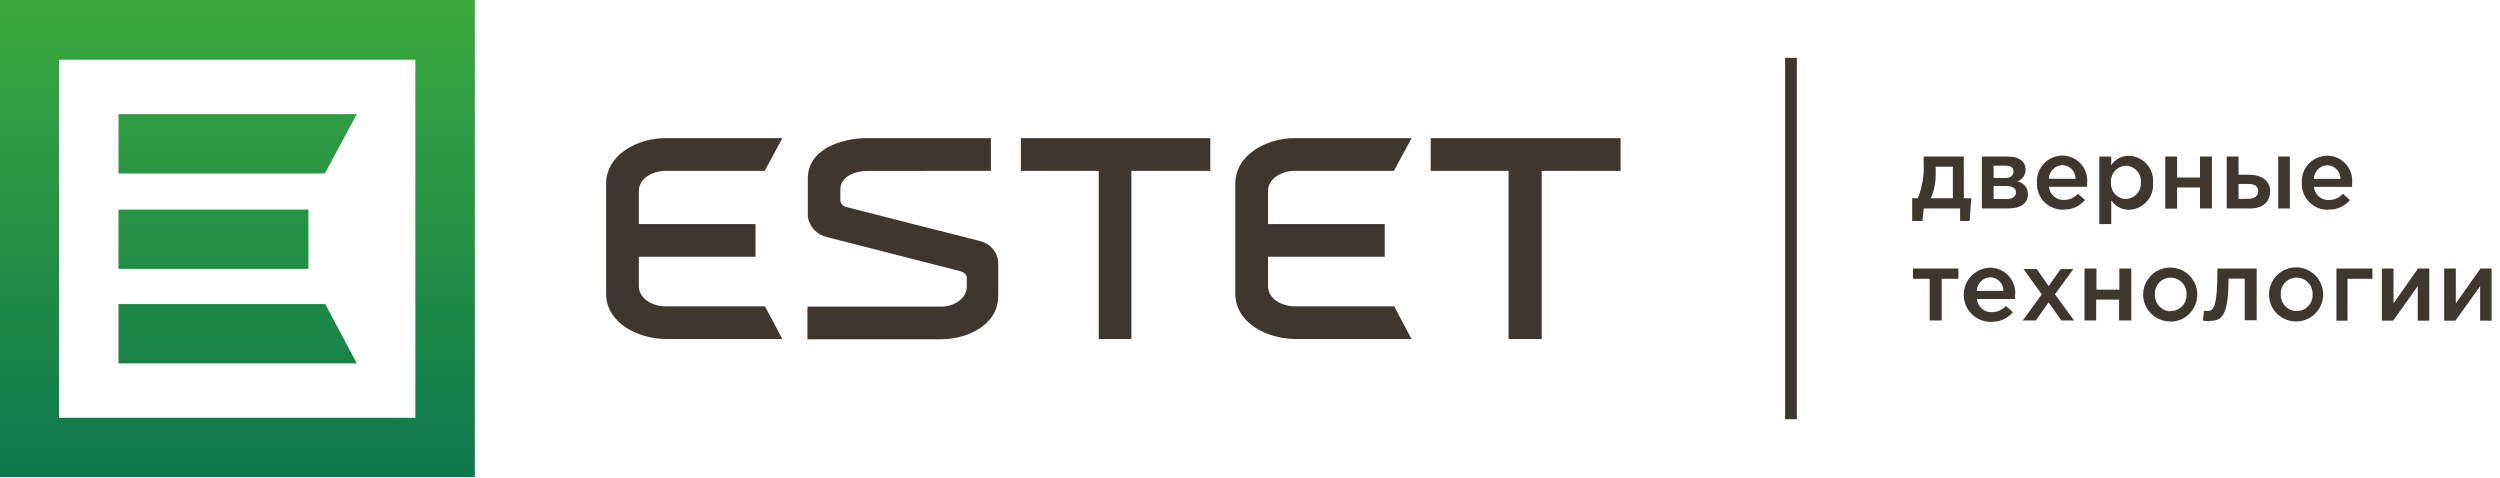
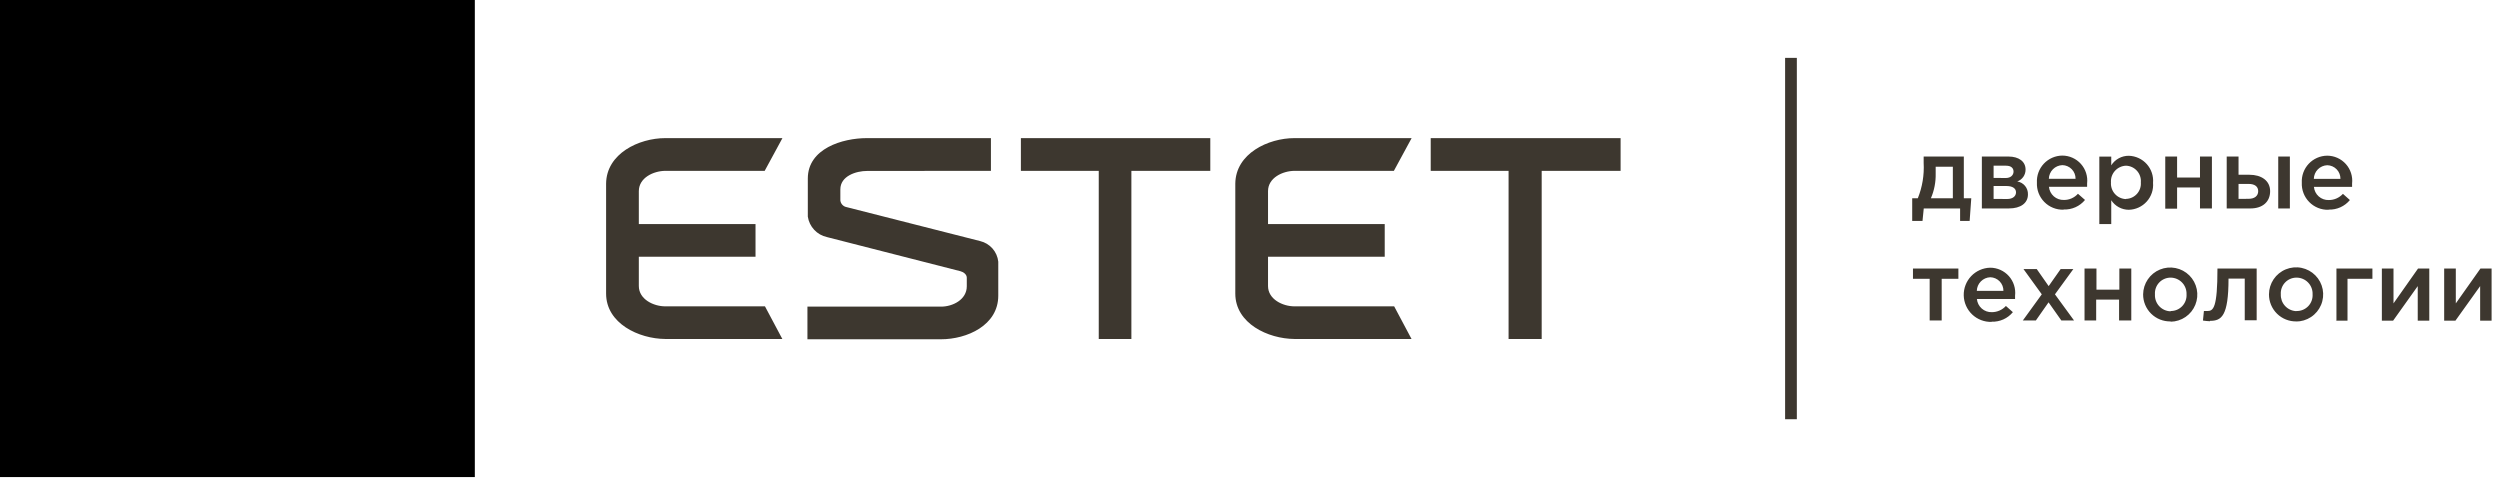
<svg xmlns="http://www.w3.org/2000/svg" width="262" height="50" viewBox="0 0 262 50" fill="none">
  <path d="M145.119 26.905V23.485H132.889V20.035C132.889 18.625 134.429 17.915 135.659 17.905H146.079L147.939 14.475H135.659C132.899 14.475 129.489 16.095 129.459 19.245V30.765C129.459 33.905 132.899 35.505 135.659 35.525H147.929L146.109 32.105H135.659C134.429 32.105 132.889 31.365 132.889 29.975V26.905H145.119ZM118.569 35.525V17.905H126.839V14.475H106.989V17.905H115.149V35.525H118.569ZM161.569 35.525V17.905H169.839V14.475H149.939V17.905H158.099V35.525H161.569ZM103.849 17.905V14.475H90.849C88.279 14.475 84.659 15.575 84.659 18.705V22.705C84.737 23.222 84.971 23.703 85.328 24.085C85.684 24.467 86.149 24.732 86.659 24.845L100.659 28.425C100.969 28.505 101.319 28.755 101.319 29.105V30.005C101.319 31.395 99.859 32.135 98.619 32.135H84.619V35.555H98.619C101.329 35.555 104.619 34.105 104.619 30.985V27.425C104.565 26.913 104.353 26.43 104.013 26.043C103.672 25.656 103.22 25.384 102.719 25.265L88.719 21.705C88.55 21.674 88.395 21.589 88.278 21.463C88.161 21.337 88.088 21.176 88.069 21.005V19.845C88.069 18.445 89.719 17.915 90.869 17.915L103.849 17.905ZM79.179 26.905V23.485H66.949V20.035C66.949 18.625 68.489 17.915 69.719 17.905H80.139L81.999 14.475H69.719C66.959 14.475 63.549 16.095 63.519 19.245V30.765C63.519 33.905 66.959 35.505 69.719 35.525H81.989L80.169 32.105H69.719C68.489 32.105 66.949 31.365 66.949 29.975V26.905H79.179Z" fill="#3D372F" />
  <path d="M200.479 23.155H201.479L201.609 21.845H205.419V23.155H206.419L206.589 20.775H205.809V16.405H201.599V17.075C201.669 18.338 201.461 19.601 200.989 20.775H200.399V23.155H200.479ZM202.229 33.585H203.489V29.215H205.239V28.145H200.479V29.215H202.229V33.585ZM208.729 33.715C209.151 33.729 209.57 33.646 209.955 33.473C210.34 33.3 210.68 33.04 210.949 32.715L210.219 32.065C210.032 32.269 209.805 32.432 209.552 32.544C209.299 32.656 209.026 32.714 208.749 32.715C208.36 32.729 207.981 32.594 207.689 32.338C207.397 32.081 207.215 31.722 207.179 31.335H211.179C211.179 31.265 211.179 31.065 211.179 30.985C211.221 30.617 211.185 30.244 211.073 29.891C210.962 29.538 210.776 29.212 210.53 28.936C210.284 28.659 209.982 28.438 209.644 28.286C209.306 28.134 208.939 28.055 208.569 28.055C207.816 28.074 207.101 28.391 206.581 28.936C206.062 29.482 205.78 30.212 205.799 30.965C205.818 31.718 206.135 32.433 206.68 32.953C207.226 33.472 207.956 33.754 208.709 33.735L208.729 33.715ZM207.169 30.485C207.179 30.112 207.33 29.757 207.592 29.492C207.854 29.226 208.206 29.07 208.579 29.055C208.951 29.063 209.305 29.218 209.564 29.486C209.822 29.753 209.964 30.113 209.959 30.485H207.169ZM211.979 33.585H213.359L214.689 31.685L216.029 33.585H217.359L215.359 30.845L217.289 28.195H215.959L214.699 29.985L213.449 28.195H212.059L213.979 30.845L211.979 33.605V33.585ZM218.429 33.585H219.679V31.395H222.079V33.585H223.359V28.145H222.109V30.355H219.709V28.145H218.459V33.585H218.429ZM227.479 33.715C228.038 33.707 228.582 33.535 229.043 33.219C229.504 32.904 229.862 32.459 230.071 31.941C230.281 31.423 230.333 30.855 230.222 30.308C230.11 29.76 229.839 29.258 229.444 28.864C229.048 28.469 228.545 28.2 227.997 28.091C227.449 27.981 226.881 28.035 226.364 28.247C225.847 28.458 225.403 28.817 225.09 29.28C224.776 29.742 224.605 30.286 224.599 30.845C224.596 31.222 224.669 31.596 224.813 31.944C224.958 32.293 225.17 32.609 225.439 32.874C225.707 33.138 226.026 33.347 226.377 33.486C226.727 33.625 227.102 33.693 227.479 33.685V33.715ZM227.479 32.625C227.253 32.62 227.031 32.569 226.825 32.477C226.619 32.383 226.434 32.25 226.281 32.084C226.127 31.918 226.009 31.722 225.934 31.509C225.858 31.297 225.826 31.071 225.839 30.845C225.824 30.621 225.855 30.395 225.931 30.184C226.006 29.972 226.125 29.778 226.279 29.614C226.433 29.449 226.618 29.319 226.825 29.23C227.031 29.14 227.254 29.095 227.479 29.095C227.705 29.096 227.928 29.143 228.135 29.232C228.343 29.322 228.53 29.452 228.686 29.615C228.842 29.779 228.963 29.972 229.043 30.183C229.122 30.394 229.158 30.619 229.149 30.845C229.163 31.07 229.13 31.295 229.053 31.507C228.977 31.719 228.857 31.913 228.703 32.077C228.548 32.241 228.361 32.371 228.154 32.461C227.947 32.55 227.724 32.595 227.499 32.595L227.479 32.625ZM231.609 33.625C232.809 33.625 233.549 33.145 233.549 29.195H235.249V33.565H236.499V28.145H232.389C232.389 32.285 231.959 32.595 231.329 32.595C231.209 32.605 231.089 32.605 230.969 32.595L230.869 33.595C231.114 33.634 231.361 33.657 231.609 33.665V33.625ZM240.609 33.695C241.171 33.699 241.722 33.536 242.191 33.227C242.661 32.918 243.028 32.476 243.246 31.958C243.464 31.44 243.524 30.869 243.418 30.317C243.311 29.765 243.043 29.257 242.648 28.858C242.252 28.458 241.747 28.185 241.197 28.072C240.646 27.96 240.074 28.014 239.554 28.227C239.034 28.439 238.588 28.802 238.274 29.268C237.96 29.734 237.791 30.283 237.789 30.845C237.786 31.222 237.859 31.596 238.003 31.944C238.148 32.293 238.36 32.609 238.629 32.874C238.897 33.138 239.216 33.347 239.567 33.486C239.917 33.625 240.292 33.693 240.669 33.685L240.609 33.695ZM240.609 32.605C240.168 32.577 239.755 32.377 239.46 32.047C239.164 31.718 239.01 31.287 239.029 30.845C239.014 30.621 239.045 30.395 239.121 30.184C239.196 29.972 239.315 29.778 239.469 29.614C239.623 29.449 239.808 29.319 240.015 29.23C240.221 29.14 240.444 29.095 240.669 29.095C240.897 29.093 241.122 29.138 241.332 29.226C241.541 29.314 241.731 29.444 241.889 29.608C242.047 29.771 242.17 29.966 242.251 30.178C242.332 30.391 242.369 30.618 242.359 30.845C242.373 31.07 242.34 31.295 242.263 31.507C242.187 31.719 242.067 31.913 241.913 32.077C241.758 32.241 241.571 32.371 241.364 32.461C241.157 32.55 240.934 32.595 240.709 32.595L240.609 32.605ZM244.779 33.605H246.019V29.215H248.629V28.145H244.859V33.585L244.779 33.605ZM249.619 33.605H250.799L253.379 29.985V33.605H254.589V28.145H253.409C252.549 29.365 251.689 30.575 250.839 31.795V28.145H249.619V33.585V33.605ZM256.149 33.605H257.329L259.919 29.985V33.605H261.119V28.145H259.949C259.079 29.365 258.229 30.575 257.369 31.795V28.145H256.149V33.585V33.605ZM202.359 20.775C202.709 19.961 202.879 19.081 202.859 18.195V17.475H204.659V20.775H202.359ZM207.709 21.845H210.529C211.769 21.845 212.529 21.285 212.529 20.375C212.54 20.051 212.433 19.733 212.227 19.483C212.02 19.233 211.729 19.066 211.409 19.015C211.667 18.925 211.89 18.755 212.046 18.531C212.202 18.306 212.284 18.038 212.279 17.765C212.279 16.925 211.569 16.405 210.489 16.405H207.699V21.845H207.709ZM208.929 20.845V19.495H210.279C210.949 19.495 211.279 19.765 211.279 20.155C211.279 20.545 210.959 20.855 210.349 20.855L208.929 20.845ZM208.929 18.645V17.365H210.229C210.789 17.365 211.019 17.635 211.019 17.985C211.019 18.335 210.739 18.655 210.209 18.655L208.929 18.645ZM216.279 21.955C216.703 21.971 217.124 21.889 217.511 21.715C217.897 21.542 218.239 21.282 218.509 20.955L217.769 20.305C217.585 20.512 217.358 20.677 217.105 20.789C216.851 20.901 216.576 20.958 216.299 20.955C215.911 20.969 215.531 20.834 215.239 20.578C214.947 20.321 214.765 19.962 214.729 19.575H218.729C218.729 19.515 218.729 19.305 218.729 19.225C218.771 18.858 218.736 18.487 218.624 18.135C218.513 17.783 218.328 17.458 218.083 17.183C217.838 16.907 217.537 16.686 217.2 16.535C216.863 16.384 216.498 16.305 216.129 16.305C215.766 16.308 215.408 16.386 215.076 16.531C214.743 16.677 214.444 16.888 214.195 17.152C213.947 17.417 213.754 17.729 213.63 18.07C213.505 18.41 213.45 18.773 213.469 19.135C213.451 19.509 213.51 19.882 213.643 20.231C213.777 20.581 213.981 20.899 214.243 21.165C214.505 21.432 214.819 21.642 215.166 21.781C215.513 21.921 215.885 21.986 216.259 21.975L216.279 21.955ZM214.719 18.735C214.729 18.361 214.882 18.004 215.145 17.738C215.409 17.473 215.765 17.318 216.139 17.305C216.511 17.313 216.865 17.468 217.124 17.736C217.382 18.003 217.524 18.363 217.519 18.735H214.719ZM220.009 23.485H221.259V20.985C221.458 21.291 221.731 21.543 222.052 21.718C222.374 21.893 222.733 21.984 223.099 21.985C223.454 21.977 223.804 21.896 224.127 21.747C224.45 21.599 224.739 21.387 224.977 21.122C225.215 20.858 225.396 20.549 225.51 20.212C225.624 19.875 225.668 19.519 225.639 19.165C225.669 18.809 225.626 18.452 225.513 18.113C225.4 17.775 225.219 17.463 224.981 17.197C224.743 16.931 224.454 16.717 224.13 16.567C223.807 16.417 223.456 16.335 223.099 16.325C222.733 16.322 222.372 16.412 222.05 16.587C221.728 16.762 221.456 17.016 221.259 17.325V16.415H220.009V23.505V23.485ZM222.809 20.865C222.59 20.859 222.374 20.808 222.174 20.717C221.975 20.625 221.796 20.494 221.649 20.331C221.501 20.169 221.388 19.978 221.316 19.771C221.244 19.564 221.214 19.344 221.229 19.125C221.213 18.905 221.241 18.683 221.312 18.474C221.384 18.265 221.497 18.073 221.644 17.909C221.792 17.744 221.971 17.611 222.171 17.518C222.371 17.424 222.588 17.372 222.809 17.365C223.028 17.372 223.243 17.424 223.441 17.517C223.638 17.61 223.815 17.743 223.96 17.907C224.106 18.07 224.216 18.262 224.284 18.47C224.353 18.677 224.378 18.897 224.359 19.115C224.377 19.332 224.35 19.55 224.281 19.756C224.212 19.962 224.101 20.151 223.956 20.313C223.811 20.475 223.634 20.606 223.437 20.697C223.24 20.789 223.026 20.839 222.809 20.845V20.865ZM226.919 21.865H228.159V19.645H230.559V21.845H231.809V16.405H230.559V18.605H228.159V16.405H226.919V21.845V21.865ZM233.359 21.845H235.839C237.119 21.845 237.909 21.155 237.909 20.035C237.909 18.915 236.969 18.315 235.749 18.315H234.599V16.405H233.359V21.845ZM234.599 20.845V19.275H235.659C236.289 19.275 236.659 19.545 236.659 20.035C236.659 20.525 236.289 20.835 235.659 20.835L234.599 20.845ZM238.739 21.845H239.979V16.405H238.759V21.845H238.739ZM244.039 21.965C244.463 21.981 244.884 21.899 245.271 21.725C245.657 21.552 245.999 21.292 246.269 20.965L245.539 20.315C245.351 20.52 245.122 20.684 244.868 20.796C244.613 20.908 244.337 20.966 244.059 20.965C243.672 20.979 243.293 20.844 243.003 20.587C242.713 20.33 242.532 19.971 242.499 19.585H246.499C246.499 19.525 246.499 19.315 246.499 19.235C246.54 18.868 246.503 18.496 246.39 18.144C246.278 17.792 246.092 17.468 245.846 17.192C245.6 16.917 245.298 16.696 244.961 16.545C244.624 16.394 244.259 16.316 243.889 16.315C243.526 16.319 243.168 16.395 242.836 16.541C242.503 16.687 242.204 16.898 241.955 17.163C241.707 17.427 241.514 17.739 241.39 18.079C241.265 18.42 241.21 18.783 241.229 19.145C241.212 19.518 241.273 19.891 241.407 20.239C241.54 20.588 241.744 20.906 242.006 21.172C242.268 21.439 242.582 21.648 242.928 21.788C243.274 21.928 243.646 21.995 244.019 21.985L244.039 21.965ZM242.489 18.745C242.497 18.372 242.647 18.015 242.909 17.749C243.171 17.483 243.526 17.328 243.899 17.315C244.271 17.323 244.625 17.478 244.884 17.746C245.142 18.014 245.284 18.373 245.279 18.745H242.489Z" fill="#3D372F" />
-   <path fill-rule="evenodd" clip-rule="evenodd" d="M188.309 6.065H187.079V43.935H188.309V6.065Z" fill="#3D372F" />
-   <path fill-rule="evenodd" clip-rule="evenodd" d="M0 0V50C16.603 50 33.159 50 49.762 50V0C33.159 0 16.603 0 0 0ZM12.417 11.963H37.391L34.043 18.178H12.417V11.963ZM32.322 21.963H12.417V28.178H32.322V21.963ZM12.417 31.869H34.089L37.391 38.084H12.417V31.869ZM43.577 6.262H6.185V43.785H43.53V6.262H43.577Z" fill="url(#paint0_linear)" />
+   <path fillRule="evenodd" clipRule="evenodd" d="M188.309 6.065H187.079V43.935H188.309V6.065Z" fill="#3D372F" />
+   <path fillRule="evenodd" clipRule="evenodd" d="M0 0V50C16.603 50 33.159 50 49.762 50V0C33.159 0 16.603 0 0 0ZM12.417 11.963H37.391L34.043 18.178H12.417V11.963ZM32.322 21.963H12.417V28.178H32.322V21.963ZM12.417 31.869H34.089L37.391 38.084H12.417V31.869ZM43.577 6.262H6.185V43.785H43.53V6.262H43.577Z" fill="url(#paint0_linear)" />
  <defs>
    <linearGradient id="paint0_linear" x1="23.127" y1="0" x2="23.127" y2="50" gradientUnits="userSpaceOnUse">
-       <stop stop-color="#3AAA3E" />
-       <stop offset="1" stop-color="#0D774C" />
+       <stop stopColor="#3AAA3E" />
+       <stop offset="1" stopColor="#0D774C" />
    </linearGradient>
  </defs>
</svg>
